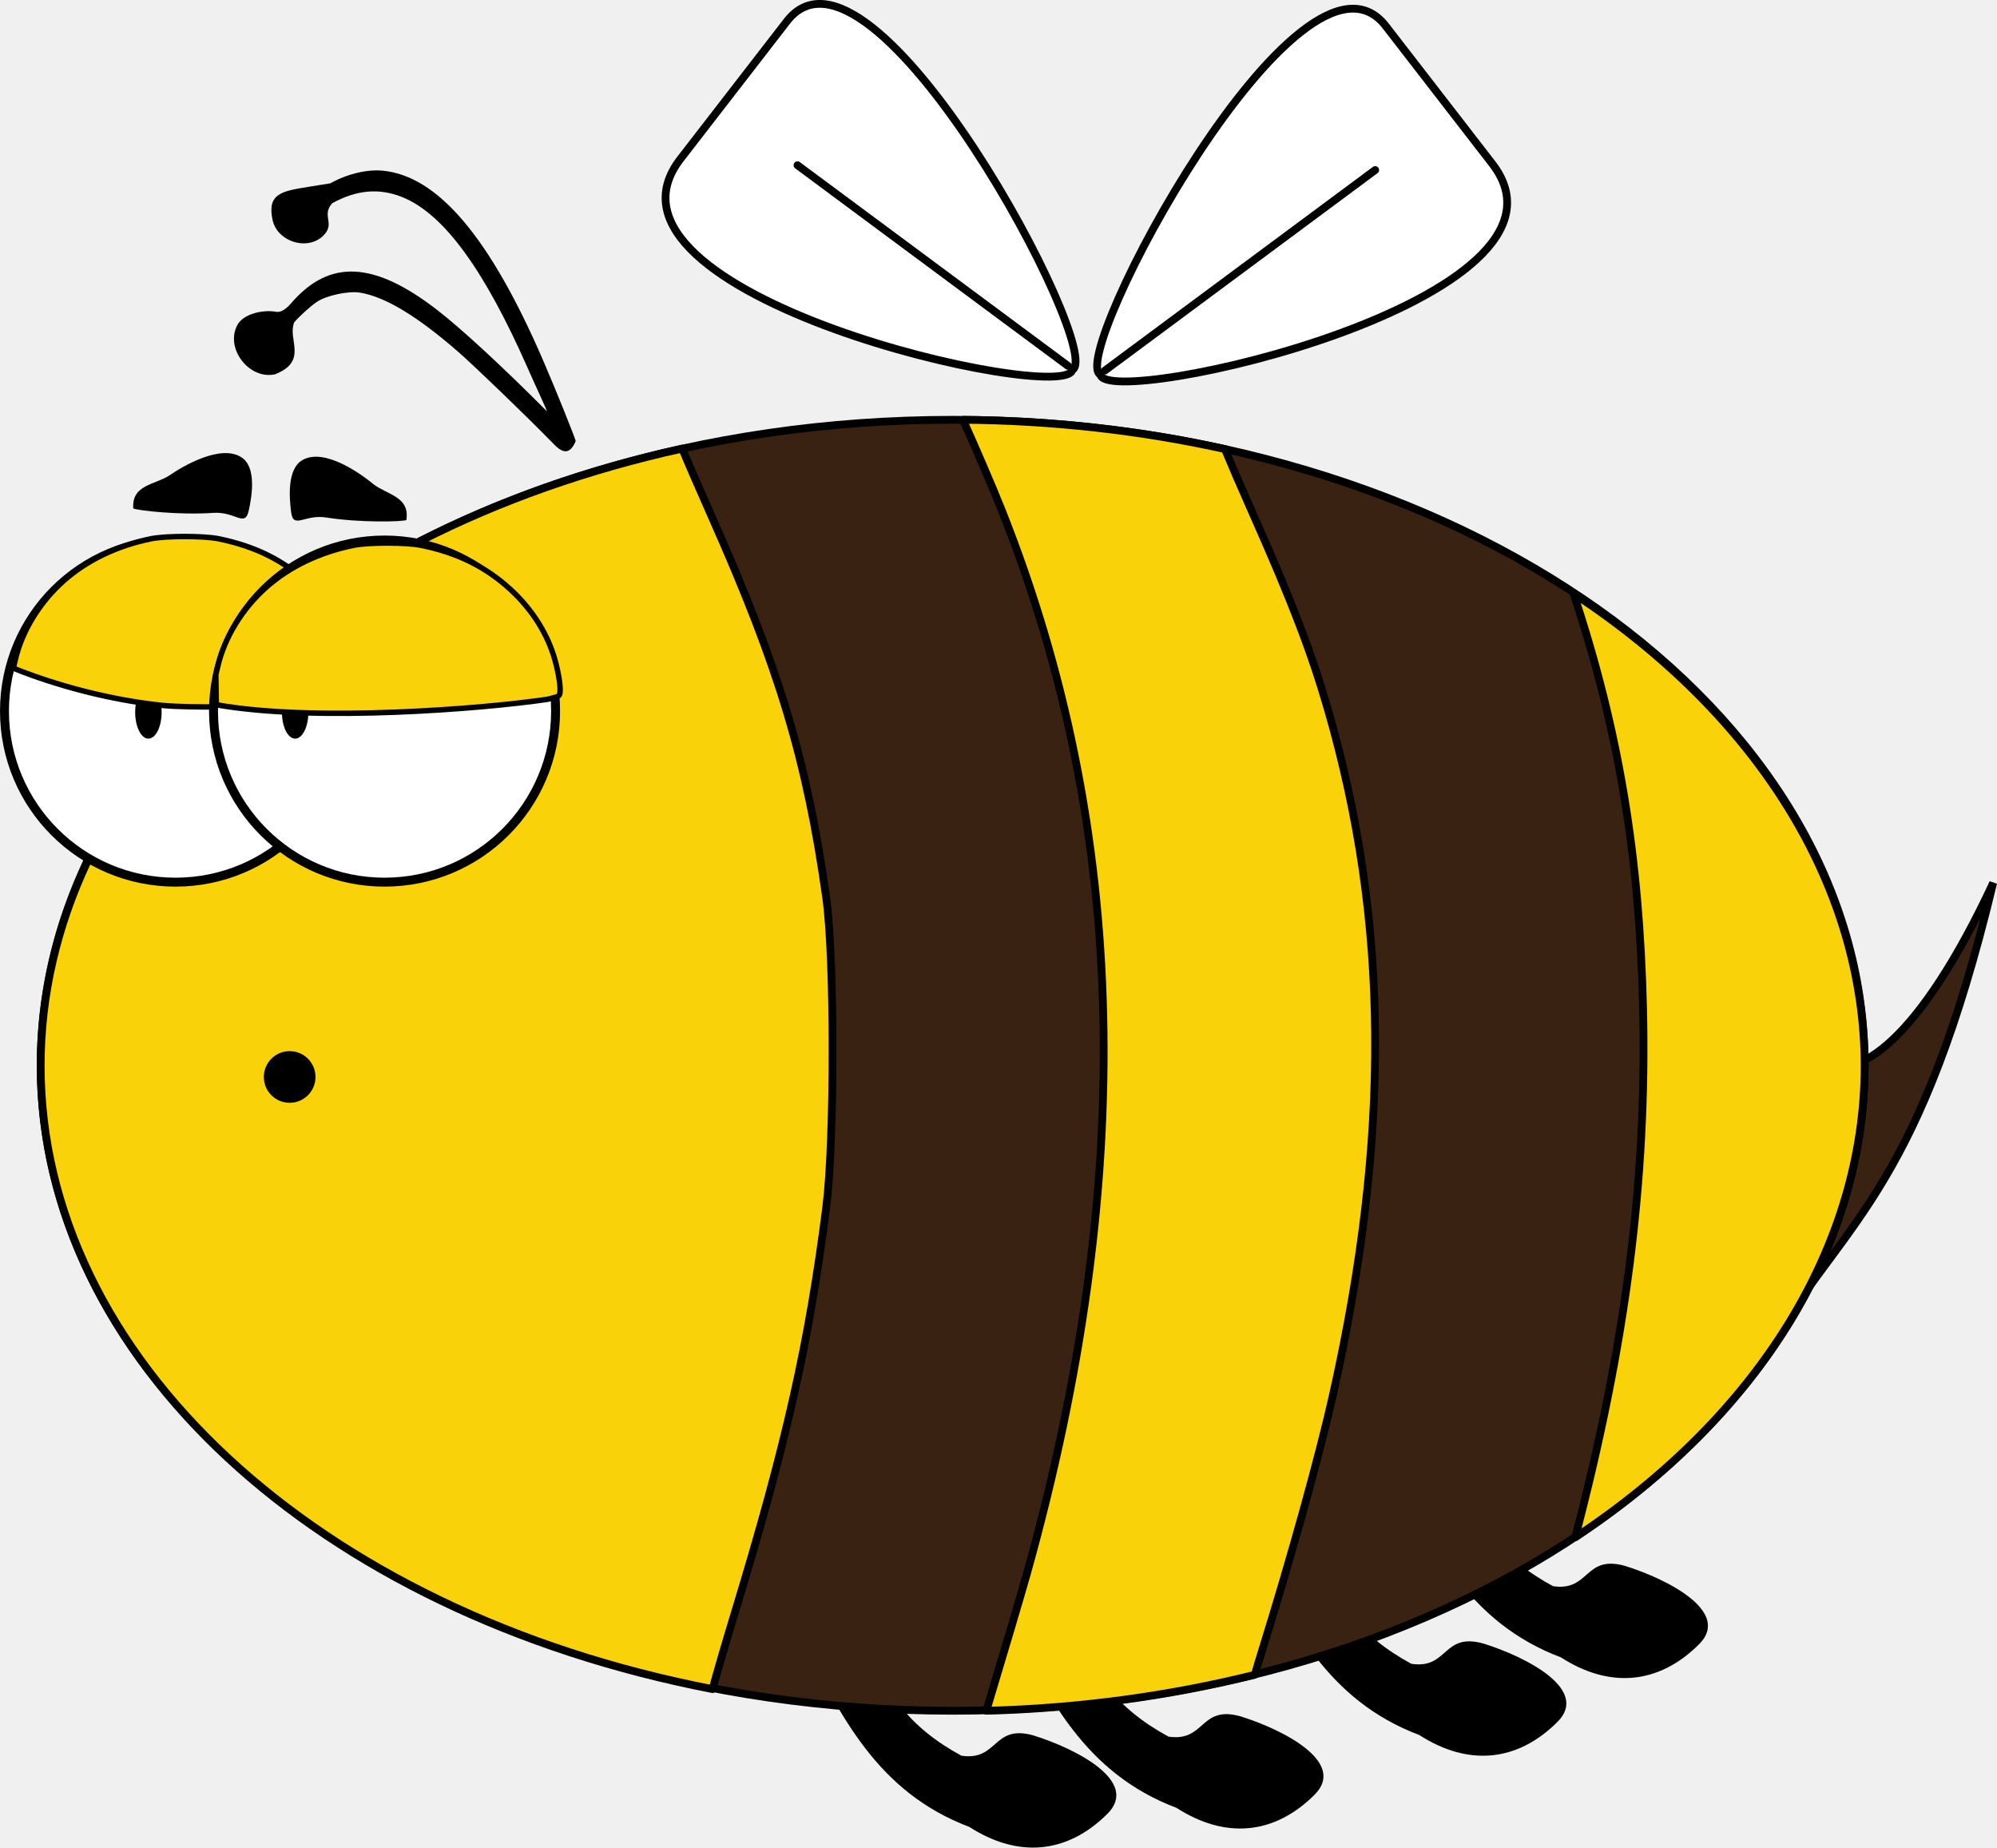
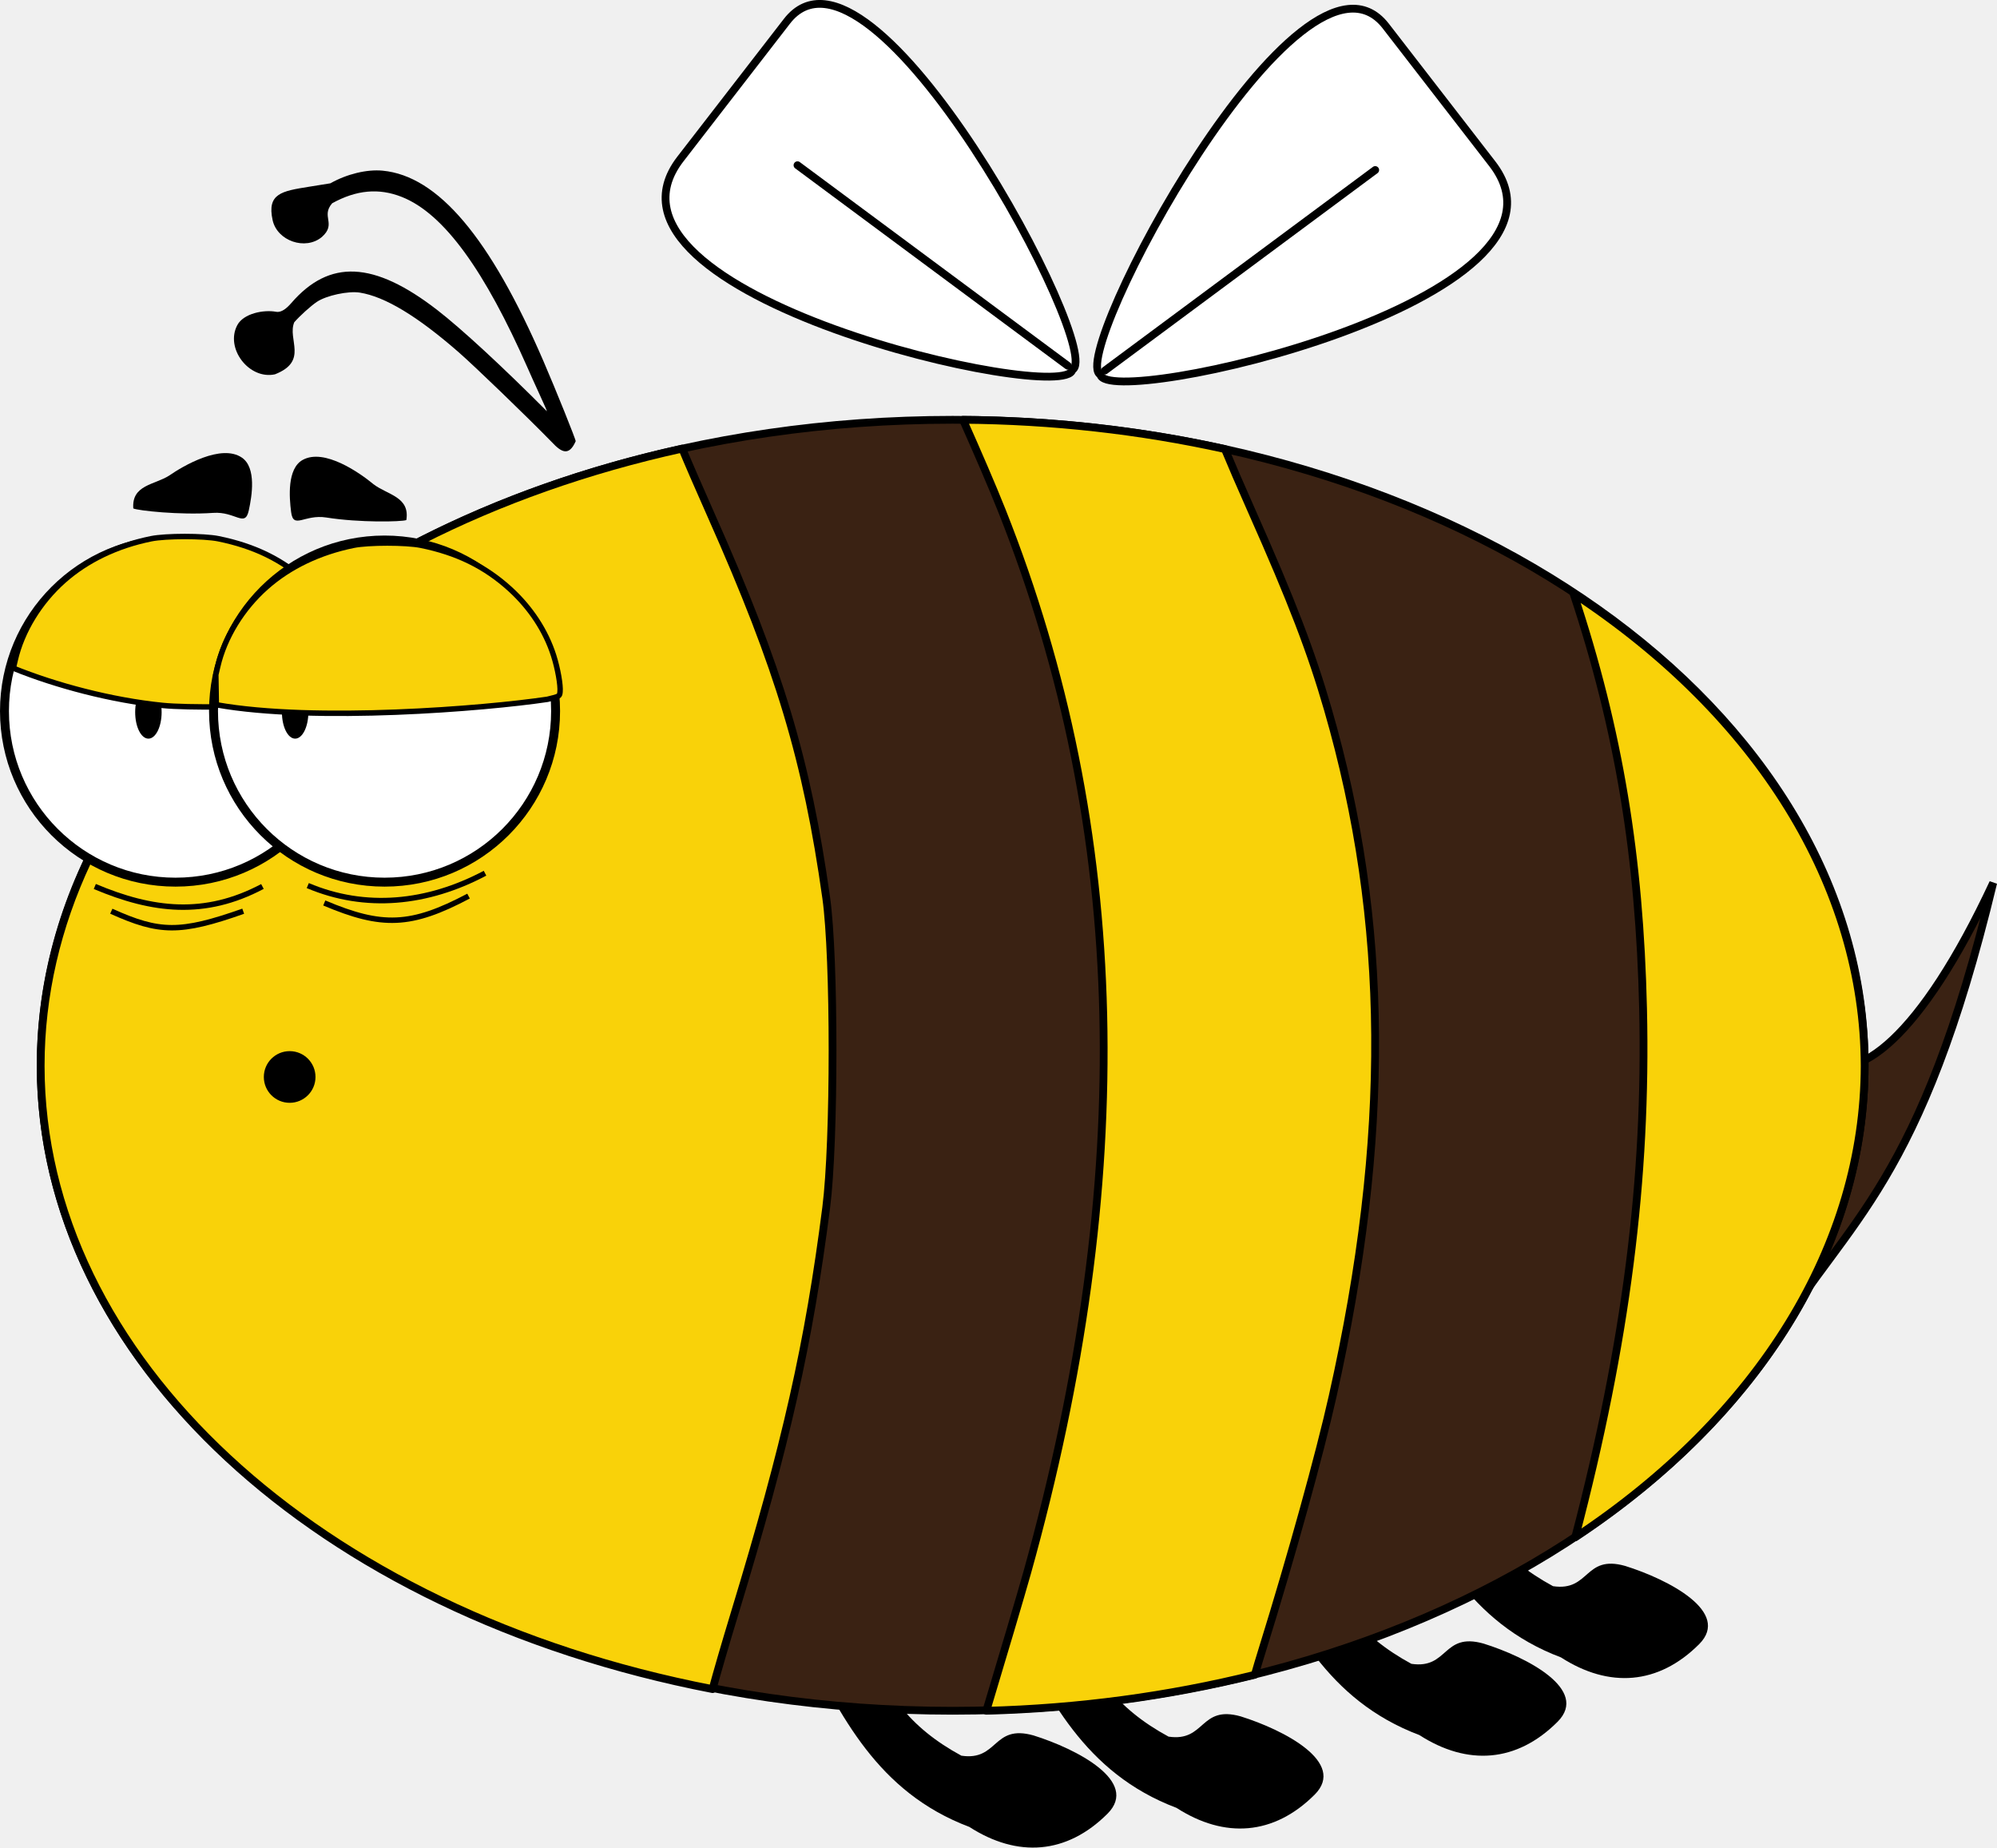
<svg xmlns="http://www.w3.org/2000/svg" width="103.588mm" height="95.818mm" viewBox="0 0 367.043 339.513" id="svg2" version="1.1">
  <defs id="defs4" />
  <g id="layer1" transform="translate(-236.4787,-285.4629)">
    <path style="fill:#3a2213;fill-opacity:1;fill-rule:evenodd;stroke:#000000;stroke-width:1.429px;stroke-linecap:butt;stroke-linejoin:miter;stroke-opacity:1" d="m 571.021,480.359 c 6.579,4.487 18.396,-3.925 31.805,-32.665 -13.324,55.379 -26.648,61.772 -39.971,83.381 z" id="path5770" />
    <path style="opacity:1;fill:#000000;fill-opacity:1;fill-rule:evenodd;stroke:none;stroke-width:1;stroke-linecap:round;stroke-linejoin:round;stroke-miterlimit:4;stroke-dasharray:none;stroke-dashoffset:0;stroke-opacity:1" d="m 505.183,555.481 c 1.868,9.412 7.255,16.32 16.736,21.459 6.813,1.017 5.714,-5.843 13.251,-3.724 7.962,2.487 19.512,8.475 13.607,14.38 -7.491,7.49 -16.545,8.133 -25.398,2.432 -17.02,-6.415 -23.631,-20.644 -30.408,-33.562 z" id="path5701-0-6-4" />
    <path style="opacity:1;fill:#000000;fill-opacity:1;fill-rule:evenodd;stroke:none;stroke-width:1;stroke-linecap:round;stroke-linejoin:round;stroke-miterlimit:4;stroke-dasharray:none;stroke-dashoffset:0;stroke-opacity:1" d="m 479.156,569.75 c 1.868,9.412 7.255,16.32 16.736,21.459 6.813,1.018 5.714,-5.843 13.251,-3.724 7.962,2.487 19.512,8.475 13.607,14.38 -7.491,7.491 -16.545,8.133 -25.398,2.432 -17.02,-6.415 -23.631,-20.644 -30.408,-33.562 z" id="path5701-0-2" />
    <path style="opacity:1;fill:#000000;fill-opacity:1;fill-rule:evenodd;stroke:none;stroke-width:1;stroke-linecap:round;stroke-linejoin:round;stroke-miterlimit:4;stroke-dasharray:none;stroke-dashoffset:0;stroke-opacity:1" d="m 434.518,583.128 c 1.868,9.412 7.255,16.32 16.736,21.459 6.813,1.017 5.714,-5.843 13.251,-3.724 7.962,2.487 19.512,8.475 13.607,14.38 -7.491,7.491 -16.545,8.133 -25.398,2.432 -17.02,-6.415 -23.631,-20.644 -30.408,-33.562 z" id="path5701-0-6" />
    <path style="opacity:1;fill:#000000;fill-opacity:1;fill-rule:evenodd;stroke:none;stroke-width:1;stroke-linecap:round;stroke-linejoin:round;stroke-miterlimit:4;stroke-dasharray:none;stroke-dashoffset:0;stroke-opacity:1" d="m 396.444,586.631 c 1.868,9.412 7.255,16.32 16.736,21.459 6.813,1.017 5.714,-5.843 13.251,-3.724 7.962,2.487 19.512,8.475 13.607,14.38 -7.491,7.491 -16.545,8.133 -25.398,2.432 -17.02,-6.415 -23.631,-20.644 -30.409,-33.562 z" id="path5701-0" />
    <path style="opacity:1;fill:#000000;fill-opacity:1;fill-rule:evenodd;stroke:none;stroke-width:1;stroke-linecap:round;stroke-linejoin:round;stroke-miterlimit:4;stroke-dasharray:none;stroke-dashoffset:0;stroke-opacity:1" d="m 337.889,366.693 c -4.67,-4.777 -14.186,-13.955 -17.137,-16.528 -7.585,-6.614 -13.495,-10.178 -18.119,-10.929 -2.136,-0.347 -6.189,0.526 -7.932,1.707 -1.126,0.763 -3.09,2.537 -4.14,3.74 -1.312,3.146 2.654,7.129 -3.541,9.563 -4.762,1.037 -9.219,-4.775 -6.919,-9.051 1.142,-2.122 4.799,-2.866 7.142,-2.436 0.966,0.177 1.955,-0.661 2.763,-1.594 7.02,-8.114 15.178,-7.736 26.808,1.243 4.444,3.431 12.067,10.467 20.183,18.629 0.104,-0.023 -2.598,-5.755 -3.585,-8.06 -7.751,-17.54 -15.217,-28.23 -23.108,-31.336 -4.207,-1.656 -8.317,-1.28 -12.768,1.17 -2.138,2.442 0.86,3.753 -1.898,6.201 -3.013,2.523 -8.219,0.737 -9.056,-3.107 -1.062,-4.877 1.694,-5.321 6.593,-6.109 l 4.024,-0.647 c 3.027,-1.709 6.705,-2.599 9.604,-2.323 10.182,0.969 19.736,12.27 29.531,34.933 2.317,5.36 6.05,14.635 5.953,14.787 -1.218,2.747 -2.567,2.128 -4.399,0.146 z" id="path5701" />
-     <ellipse style="opacity:1;fill:#3a2213;fill-opacity:1;fill-rule:evenodd;stroke:#000000;stroke-width:1.429;stroke-linecap:round;stroke-linejoin:round;stroke-miterlimit:4;stroke-dasharray:none;stroke-dashoffset:0;stroke-opacity:1" id="path16200-8" cx="411.577" cy="481.219" rx="167.622" ry="118.615" />
+     <ellipse style="opacity:1;fill:#3a2213;fill-opacity:1;fill-rule:evenodd;stroke:#000000;stroke-width:1.429;stroke-linecap:round;stroke-linejoin:round;stroke-miterlimit:4;stroke-dasharray:none;stroke-dashoffset:0;stroke-opacity:1" id="path16200-8" cx="411.577" cy="481.219" rx="167.622" ry="118.615" d="m 579.199,481.219 c 0,65.509 -75.047,118.615 -167.622,118.615 -92.575,0 -167.622,-53.106 -167.622,-118.615 0,-65.509 75.047,-118.615 167.622,-118.615 92.575,0 167.622,53.106 167.622,118.615 z" />
    <path style="opacity:1;fill:#f9d209;fill-opacity:1;fill-rule:evenodd;stroke:#000000;stroke-width:1.429;stroke-linecap:round;stroke-linejoin:round;stroke-miterlimit:4;stroke-dasharray:none;stroke-dashoffset:0;stroke-opacity:1" d="m 413.477,362.604 c 2.63,5.905 5.334,12.139 7.171,16.763 23.28,58.606 24.798,122.901 4.606,195.141 -1.115,3.988 -4.62,15.783 -7.492,25.325 a 167.621,118.758 0 0 0 49.351,-6.614 c 0.345,-1.223 0.797,-2.726 1.426,-4.75 5.315,-17.1 10.463,-35.666 12.881,-46.444 10.689,-47.634 10.409,-87.228 -0.896,-126.261 -3.053,-10.541 -6.628,-19.844 -14.003,-36.435 -2.08,-4.68 -3.807,-8.689 -4.904,-11.342 a 167.621,118.758 0 0 0 -48.14,-5.382 z M 361.871,367.899 A 167.621,118.758 0 0 0 243.955,481.31 167.621,118.758 0 0 0 367.448,595.855 c 0.755,-2.827 2.247,-7.98 4.084,-14.019 9.479,-31.163 13.586,-49.366 16.803,-74.491 1.55,-12.109 1.554,-45.903 0,-56.898 -3.564,-25.317 -8.616,-42.12 -21.096,-70.174 -2.364,-5.314 -4.368,-9.947 -5.368,-12.373 z m 163.809,26.619 c 8.408,25.297 12.148,48.484 12.792,76.316 0.722,31.223 -3.123,61.483 -12.474,97.136 a 167.621,118.758 0 0 0 53.2,-86.66 167.621,118.758 0 0 0 -53.518,-86.792 z" id="path16200-6-1" />
-     <circle style="opacity:1;fill:#ffffff;fill-opacity:1;fill-rule:evenodd;stroke:#000000;stroke-width:1.642;stroke-linecap:square;stroke-linejoin:round;stroke-miterlimit:4;stroke-dasharray:none;stroke-dashoffset:0;stroke-opacity:1" id="path5611" cx="268.736" cy="416.132" r="31.436" />
-     <ellipse style="opacity:1;fill:#000000;fill-opacity:1;fill-rule:evenodd;stroke:none;stroke-width:1;stroke-linecap:square;stroke-linejoin:round;stroke-miterlimit:4;stroke-dasharray:none;stroke-dashoffset:0;stroke-opacity:1" id="path5628-7" cx="263.754" cy="416.334" rx="2.431" ry="4.863" />
-     <circle style="opacity:1;fill:#000000;fill-opacity:1;fill-rule:evenodd;stroke:none;stroke-width:1;stroke-linecap:square;stroke-linejoin:round;stroke-miterlimit:4;stroke-dasharray:none;stroke-dashoffset:0;stroke-opacity:1" id="path5628-3" cx="289.717" cy="483.368" r="4.748" />
+     <circle style="opacity:1;fill:#ffffff;fill-opacity:1;fill-rule:evenodd;stroke:#000000;stroke-width:1.642;stroke-linecap:square;stroke-linejoin:round;stroke-miterlimit:4;stroke-dasharray:none;stroke-dashoffset:0;stroke-opacity:1" id="path5611" cx="268.736" cy="416.132" r="31.436" d="m 300.172,416.132 c 0,17.362 -14.074,31.436 -31.436,31.436 -17.362,0 -31.436,-14.074 -31.436,-31.436 0,-17.362 14.074,-31.436 31.436,-31.436 17.362,0 31.436,14.074 31.436,31.436 z" />
+     <ellipse style="opacity:1;fill:#000000;fill-opacity:1;fill-rule:evenodd;stroke:none;stroke-width:1;stroke-linecap:square;stroke-linejoin:round;stroke-miterlimit:4;stroke-dasharray:none;stroke-dashoffset:0;stroke-opacity:1" id="path5628-7" cx="263.754" cy="416.334" rx="2.431" ry="4.863" d="m 266.186,416.334 c 0,2.686 -1.089,4.863 -2.431,4.863 -1.343,0 -2.431,-2.177 -2.431,-4.863 0,-2.686 1.089,-4.863 2.431,-4.863 1.343,0 2.431,2.177 2.431,4.863 z" />
+     <circle style="opacity:1;fill:#000000;fill-opacity:1;fill-rule:evenodd;stroke:none;stroke-width:1;stroke-linecap:square;stroke-linejoin:round;stroke-miterlimit:4;stroke-dasharray:none;stroke-dashoffset:0;stroke-opacity:1" id="path5628-3" cx="289.717" cy="483.368" r="4.748" d="m 294.465,483.368 c 0,2.622 -2.126,4.748 -4.748,4.748 -2.622,0 -4.748,-2.126 -4.748,-4.748 0,-2.622 2.126,-4.748 4.748,-4.748 2.622,0 4.748,2.126 4.748,4.748 z" />
    <path style="fill:#ffffff;fill-opacity:1;fill-rule:evenodd;stroke:#000000;stroke-width:1.429px;stroke-linecap:round;stroke-linejoin:round;stroke-opacity:1" d="m 438.732,354.316 c -6.204,-3.126 36.91,-84.154 52.452,-64.061 l 19.566,25.295 c 19.442,25.134 -70.854,45.316 -72.019,38.766 z" id="path5660" />
    <path style="fill:none;fill-rule:evenodd;stroke:#000000;stroke-width:1.429px;stroke-linecap:round;stroke-linejoin:round;stroke-opacity:1" d="M 439.549,353.56 489.24,316.705" id="path5662" />
    <path style="fill:#ffffff;fill-opacity:1;fill-rule:evenodd;stroke:#000000;stroke-width:1.429px;stroke-linecap:round;stroke-linejoin:round;stroke-opacity:1" d="m 433.563,353.434 c 6.204,-3.126 -36.91,-84.154 -52.452,-64.061 l -19.566,25.295 c -19.442,25.134 70.854,45.316 72.019,38.766 z" id="path5660-6" />
    <path style="fill:none;fill-rule:evenodd;stroke:#000000;stroke-width:1.429px;stroke-linecap:round;stroke-linejoin:round;stroke-opacity:1" d="M 432.746,352.678 383.055,315.823" id="path5662-7" />
    <path style="opacity:1;fill:#000000;fill-opacity:1;fill-rule:evenodd;stroke:none;stroke-width:1;stroke-linecap:round;stroke-linejoin:round;stroke-miterlimit:4;stroke-dasharray:none;stroke-dashoffset:0;stroke-opacity:1" d="m 267.572,372.855 c 2.589,-1.791 9.583,-5.888 13.37,-3.295 2.695,1.845 1.847,7.039 1.258,9.718 -0.701,3.19 -2.45,0.143 -6.538,0.431 -6.149,0.433 -13.875,-0.422 -14.686,-0.817 -0.317,-4.342 3.882,-4.306 6.595,-6.037 z" id="path5703" />
    <path style="opacity:1;fill:#000000;fill-opacity:1;fill-rule:evenodd;stroke:none;stroke-width:1;stroke-linecap:round;stroke-linejoin:round;stroke-miterlimit:4;stroke-dasharray:none;stroke-dashoffset:0;stroke-opacity:1" d="m 305.12,374.44 c -2.423,-2.01 -9.032,-6.701 -13.032,-4.449 -2.846,1.603 -2.454,6.851 -2.101,9.571 0.42,3.239 2.428,0.356 6.475,1 6.088,0.969 13.859,0.791 14.701,0.468 0.694,-4.298 -3.491,-4.628 -6.043,-6.59 z" id="path5703-0" />
    <path style="opacity:1;fill:#f9d209;fill-opacity:1;fill-rule:evenodd;stroke:#000000;stroke-width:1;stroke-linecap:round;stroke-linejoin:round;stroke-miterlimit:4;stroke-dasharray:none;stroke-dashoffset:0;stroke-opacity:1" d="m 266.394,415.095 c -9.449,-0.945 -19.669,-3.682 -27.466,-6.849 l 0.354,-1.527 c 1.231,-5.314 4.506,-10.654 8.937,-14.573 4.273,-3.778 9.76,-6.408 16.033,-7.683 2.71,-0.551 9.664,-0.551 12.37,-8.8e-4 6.652,1.353 11.818,3.889 16.374,8.04 3.795,3.457 6.572,7.688 8.018,12.217 0.759,2.377 1.307,5.473 1.181,6.674 -0.087,0.83 -0.095,0.835 -2.332,1.374 -3.201,0.771 -8.07,1.643 -11.753,2.105 -4.367,0.548 -17.274,0.68 -21.717,0.223 z" id="path3355-2" />
-     <circle style="opacity:1;fill:#ffffff;fill-opacity:1;fill-rule:evenodd;stroke:#000000;stroke-width:1.642;stroke-linecap:square;stroke-linejoin:round;stroke-miterlimit:4;stroke-dasharray:none;stroke-dashoffset:0;stroke-opacity:1" id="path5611-8" cx="307.158" cy="416.132" r="31.436" />
-     <ellipse style="opacity:1;fill:#000000;fill-opacity:1;fill-rule:evenodd;stroke:none;stroke-width:1;stroke-linecap:square;stroke-linejoin:round;stroke-miterlimit:4;stroke-dasharray:none;stroke-dashoffset:0;stroke-opacity:1" id="path5628" cx="290.726" cy="416.334" rx="2.431" ry="4.863" />
+     <circle style="opacity:1;fill:#ffffff;fill-opacity:1;fill-rule:evenodd;stroke:#000000;stroke-width:1.642;stroke-linecap:square;stroke-linejoin:round;stroke-miterlimit:4;stroke-dasharray:none;stroke-dashoffset:0;stroke-opacity:1" id="path5611-8" cx="307.158" cy="416.132" r="31.436" d="m 338.594,416.132 c 0,17.362 -14.074,31.436 -31.436,31.436 -17.362,0 -31.436,-14.074 -31.436,-31.436 0,-17.362 14.074,-31.436 31.436,-31.436 17.362,0 31.436,14.074 31.436,31.436 z" />
+     <ellipse style="opacity:1;fill:#000000;fill-opacity:1;fill-rule:evenodd;stroke:none;stroke-width:1;stroke-linecap:square;stroke-linejoin:round;stroke-miterlimit:4;stroke-dasharray:none;stroke-dashoffset:0;stroke-opacity:1" id="path5628" cx="290.726" cy="416.334" rx="2.431" ry="4.863" d="m 293.157,416.334 c 0,2.686 -1.089,4.863 -2.431,4.863 -1.343,0 -2.431,-2.177 -2.431,-4.863 0,-2.686 1.089,-4.863 2.431,-4.863 1.343,0 2.431,2.177 2.431,4.863 z" />
    <path style="opacity:1;fill:#f9d209;fill-opacity:1;fill-rule:evenodd;stroke:#000000;stroke-width:1;stroke-linecap:round;stroke-linejoin:round;stroke-miterlimit:4;stroke-dasharray:none;stroke-dashoffset:0;stroke-opacity:1" d="m 276.239,414.971 -0.093,-5.523 0.354,-1.527 c 1.231,-5.314 4.506,-10.654 8.937,-14.573 4.273,-3.778 9.76,-6.408 16.033,-7.683 2.71,-0.551 9.664,-0.551 12.37,-8.8e-4 6.652,1.353 11.818,3.889 16.374,8.04 3.795,3.457 6.572,7.688 8.018,12.217 0.759,2.377 1.307,5.473 1.181,6.674 -0.087,0.83 -0.095,0.835 -2.332,1.374 -11.421,1.704 -42.569,4.266 -60.842,1.002 z" id="path3355" />
+     <path style="fill:none;stroke:#000000;stroke-width:1px;stroke-linecap:butt;stroke-linejoin:miter;stroke-opacity:1" d="m 293.047,448.199 c 10.607,4.485 21.971,3.344 32.577,-2.273" id="path3003" />
+     <path style="fill:none;stroke:#000000;stroke-width:1px;stroke-linecap:butt;stroke-linejoin:miter;stroke-opacity:1" d="m 296.078,451.392 c 10.607,4.485 15.91,4.354 26.517,-1.263" id="path3003-1" />
+     <path style="fill:none;stroke:#000000;stroke-width:1px;stroke-linecap:butt;stroke-linejoin:miter;stroke-opacity:1" d="m 253.904,448.362 c 10.607,4.485 20.203,5.617 30.81,10e-6" id="path3003-4" />
+     <path style="fill:none;stroke:#000000;stroke-width:1px;stroke-linecap:butt;stroke-linejoin:miter;stroke-opacity:1" d="m 256.934,452.907 c 8.839,3.98 12.627,4.102 24.244,10e-6" id="path3003-0" />
  </g>
</svg>
